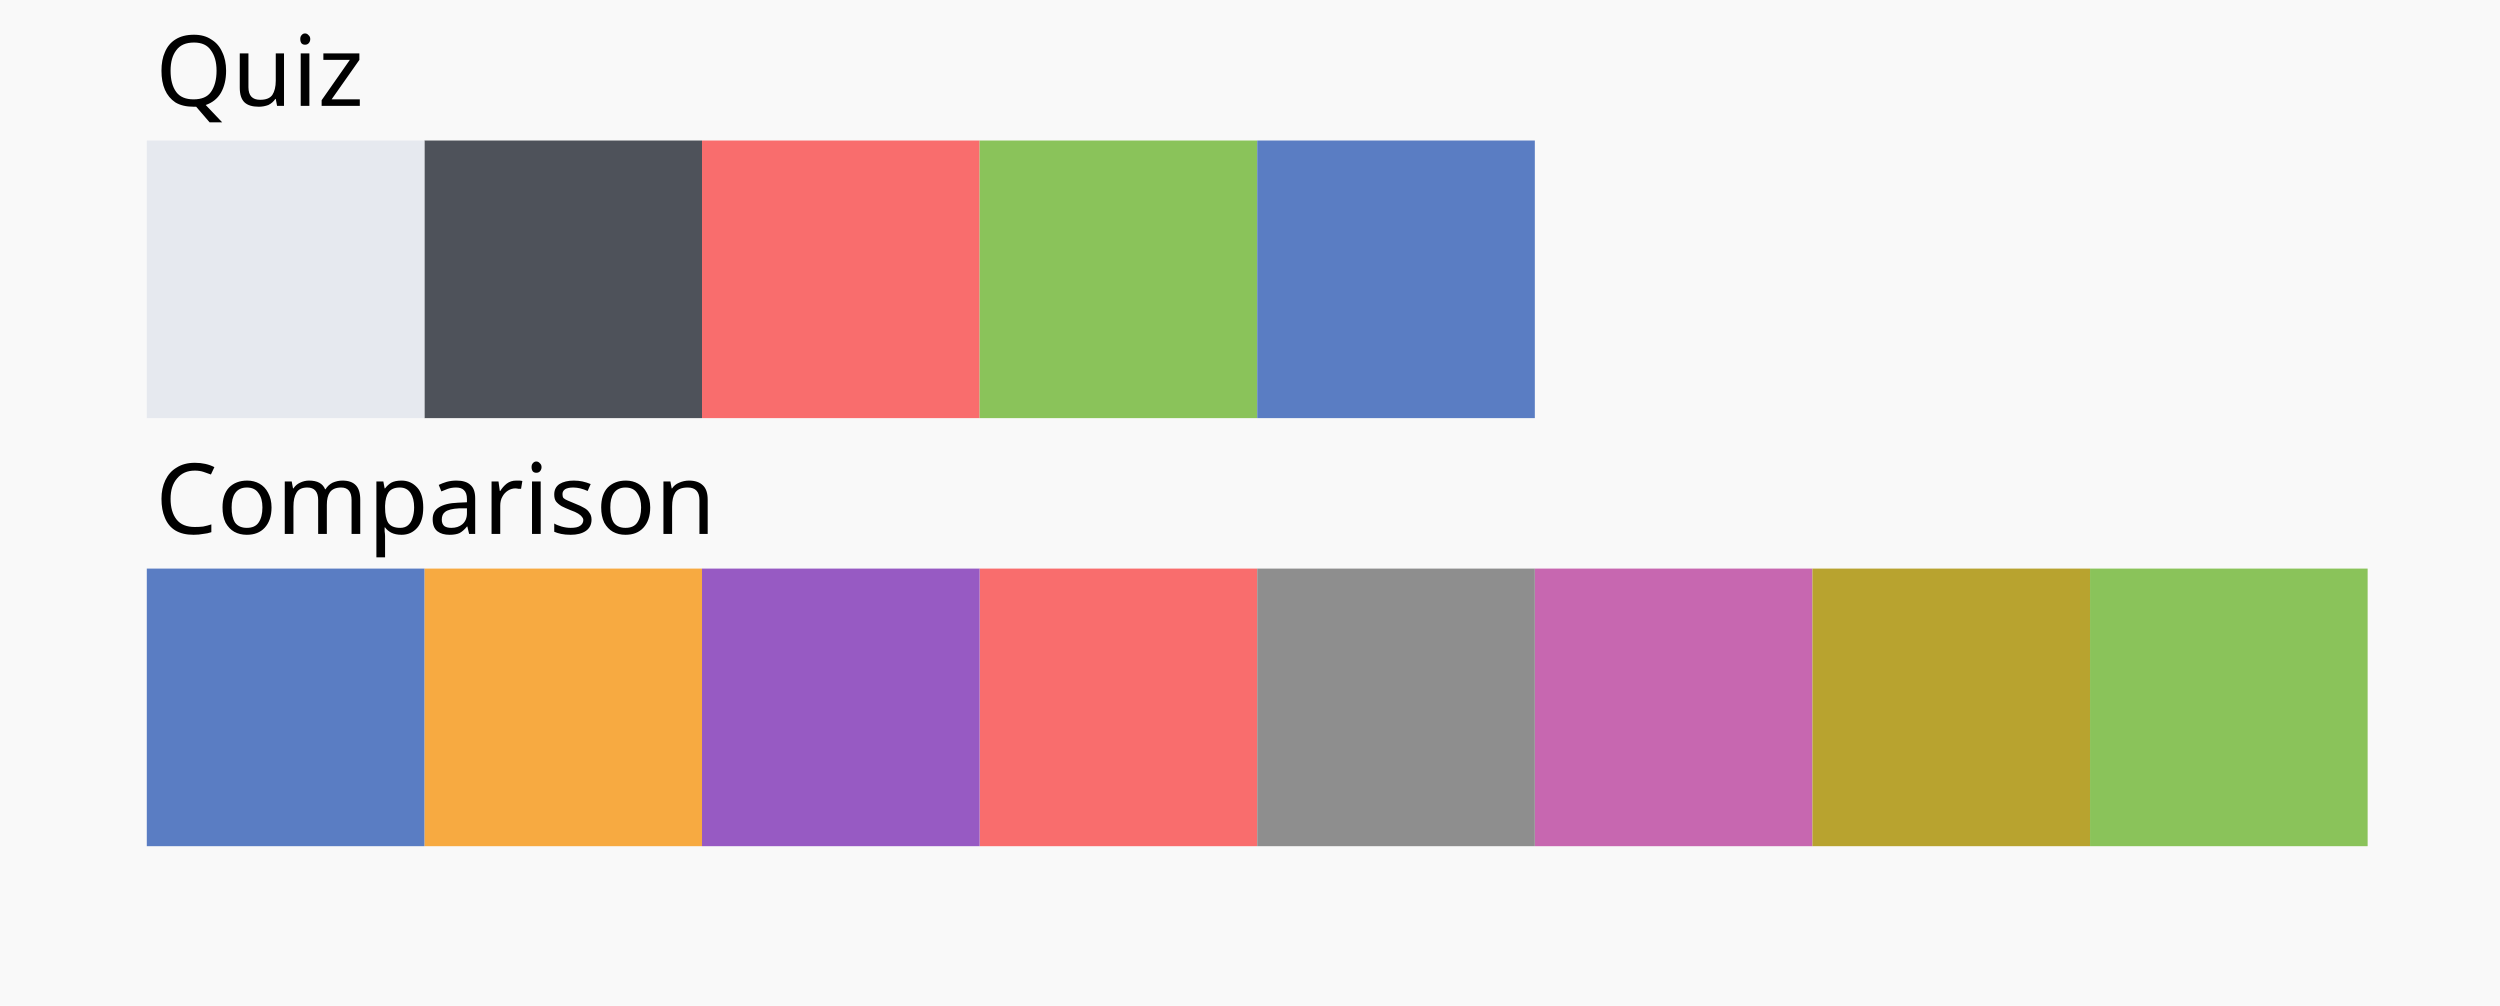
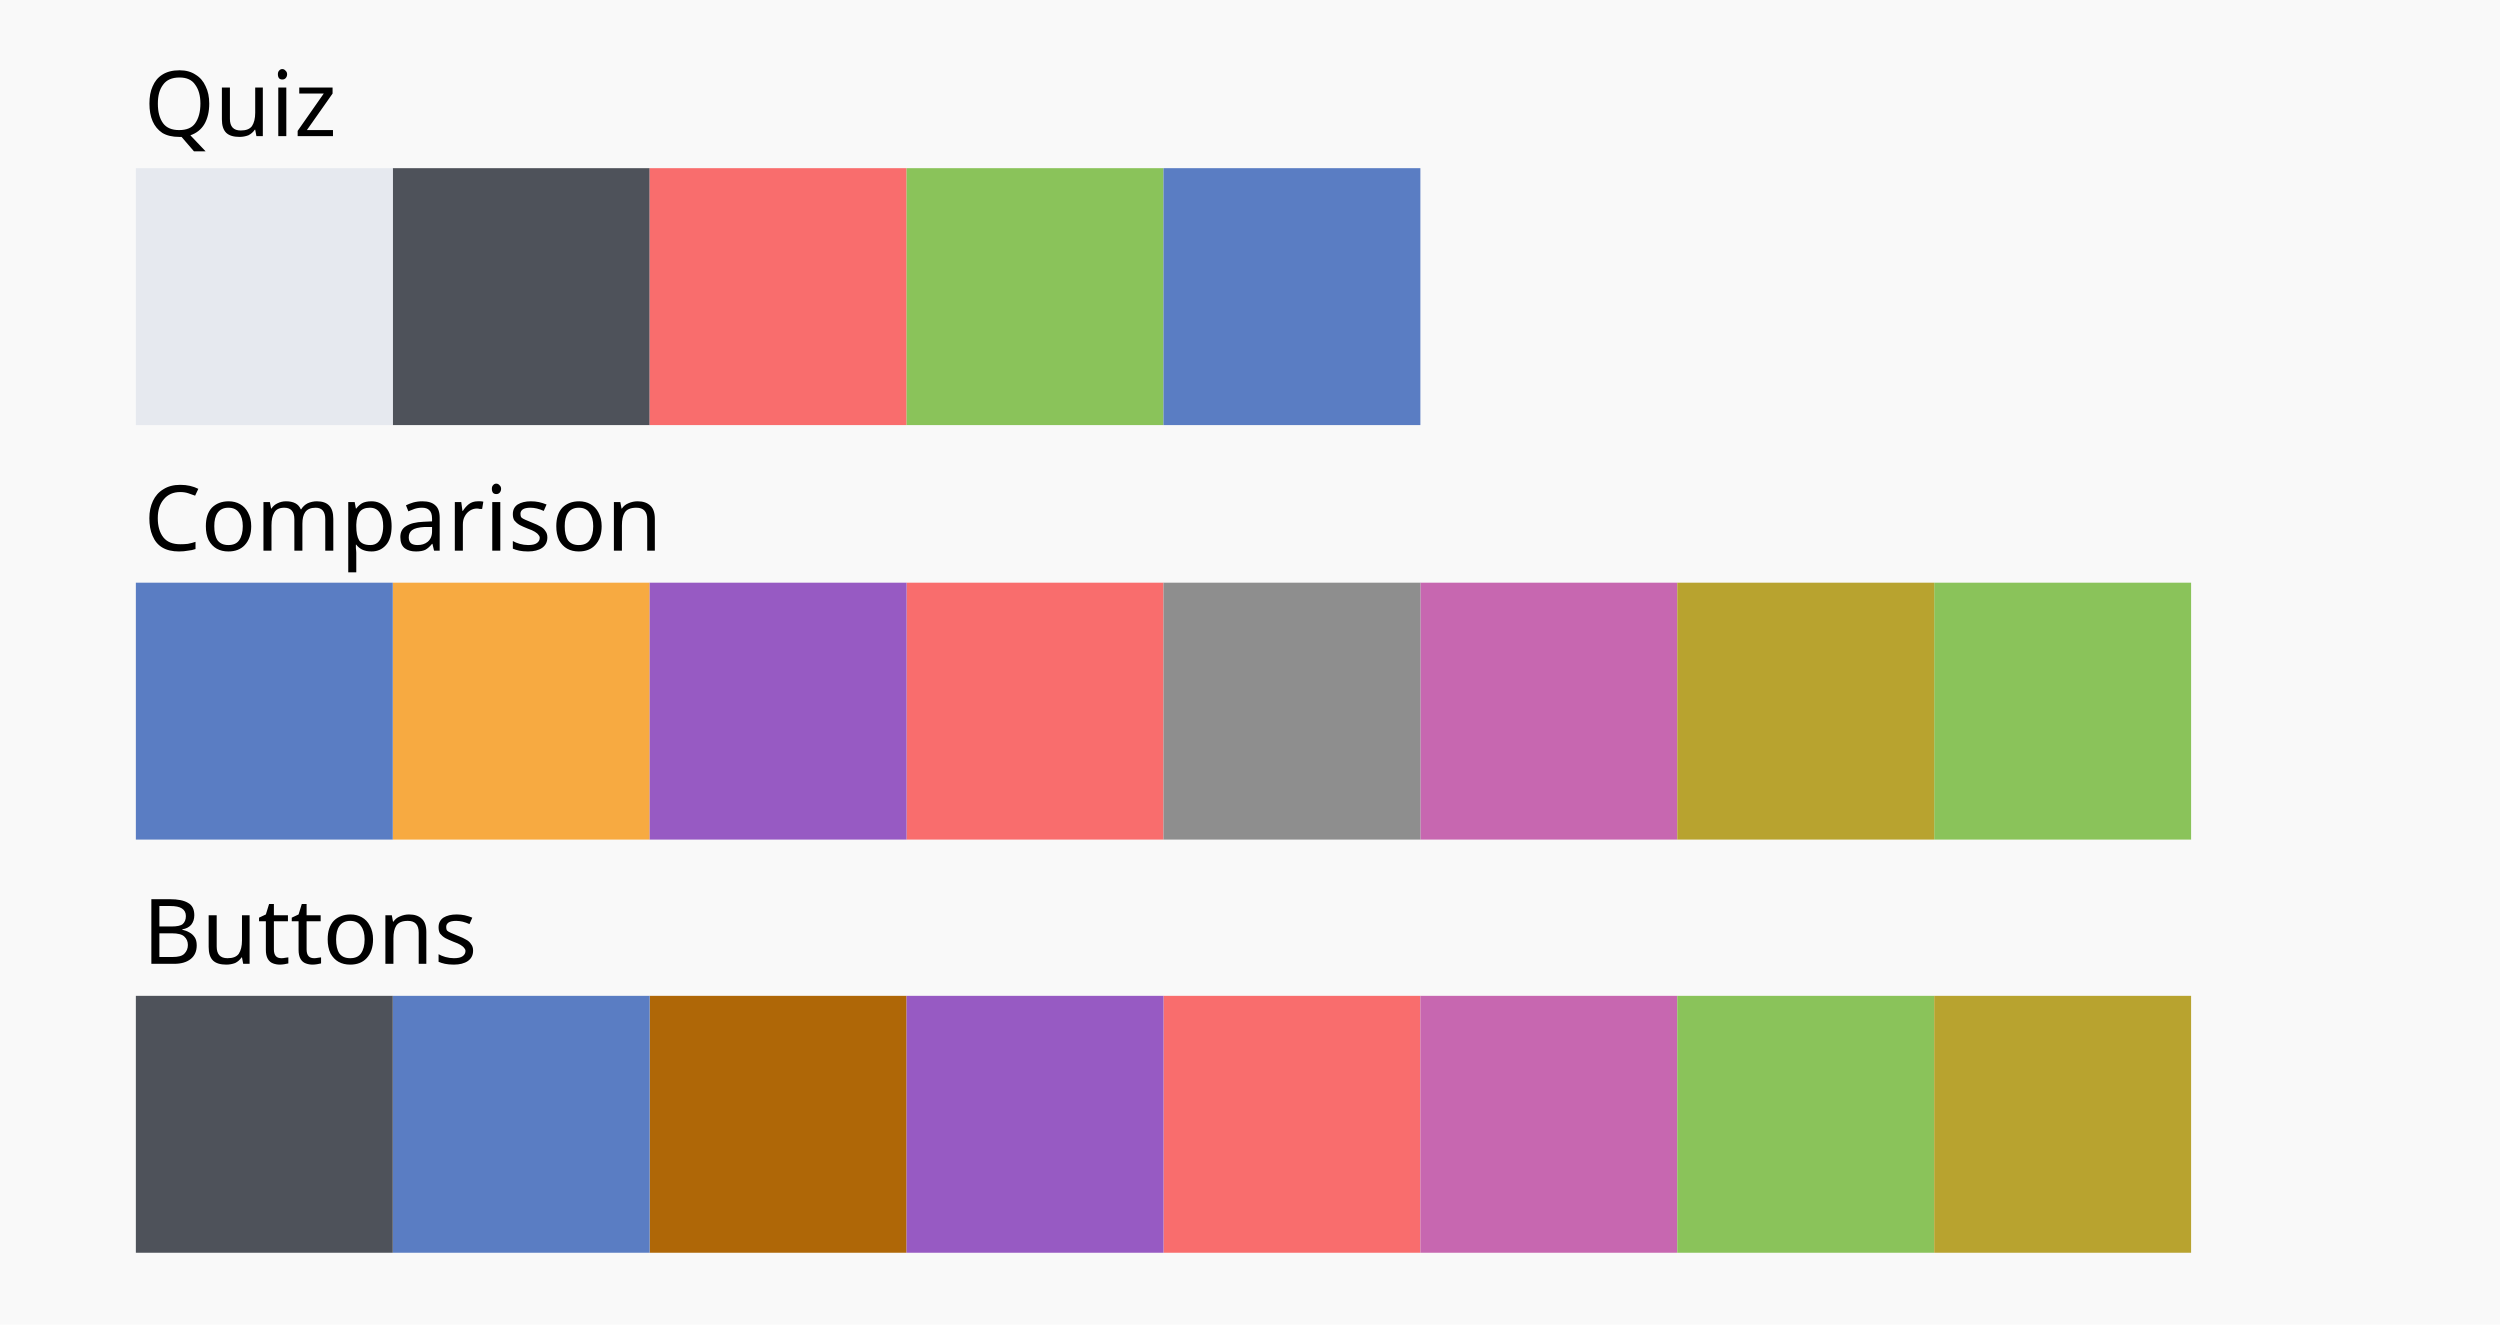
- <svg xmlns="http://www.w3.org/2000/svg" width="90.056mm" height="36.232mm" viewBox="0 0 90.056 36.232" version="1.1" id="svg1" xml:space="preserve">
+ <svg xmlns="http://www.w3.org/2000/svg" width="97.312mm" height="51.563mm" viewBox="0 0 97.312 51.563" version="1.1" id="svg1" xml:space="preserve">
  <defs id="defs1" />
  <g id="layer1" transform="translate(-76.21772,-102.5771)">
-     <rect style="fill:#f9f9f9;fill-opacity:1;stroke-width:1.286;-inkscape-stroke:none" id="rect3" width="90.056" height="36.232" x="76.218" y="102.577" />
-     <g id="g995" transform="translate(3.799862)">
-       <g id="g2">
-         <rect style="fill:#4e525a;fill-opacity:1;stroke-width:0.941;-inkscape-stroke:none" id="rect1" width="10" height="10" x="87.706" y="107.639" />
-         <rect style="fill:#f96d6d;fill-opacity:1;stroke-width:0.941;-inkscape-stroke:none" id="rect1-6" width="10" height="10" x="97.706" y="107.639" />
-         <rect style="fill:#8ac35a;fill-opacity:1;stroke-width:0.941;-inkscape-stroke:none" id="rect1-6-9" width="10" height="10" x="107.706" y="107.639" />
-         <rect style="fill:#5a7dc3;fill-opacity:1;stroke-width:0.941;-inkscape-stroke:none" id="rect1-6-9-6" width="10" height="10" x="117.706" y="107.639" />
-         <rect style="fill:#e6e9ef;fill-opacity:1;stroke-width:1.042;-inkscape-stroke:none" id="rect2" width="10" height="10" x="77.706" y="107.639" />
+     <rect style="fill:#f9f9f9;fill-opacity:1;stroke-width:1.595;-inkscape-stroke:none" id="rect3" width="97.312" height="51.563" x="76.218" y="102.577" />
+     <g id="g4" transform="translate(0,1.484291)">
+       <g id="g995" transform="translate(3.799862)">
+         <g id="g2">
+           <rect style="fill:#4e525a;fill-opacity:1;stroke-width:0.941;-inkscape-stroke:none" id="rect1" width="10" height="10" x="87.706" y="107.639" />
+           <rect style="fill:#f96d6d;fill-opacity:1;stroke-width:0.941;-inkscape-stroke:none" id="rect1-6" width="10" height="10" x="97.706" y="107.639" />
+           <rect style="fill:#8ac35a;fill-opacity:1;stroke-width:0.941;-inkscape-stroke:none" id="rect1-6-9" width="10" height="10" x="107.706" y="107.639" />
+           <rect style="fill:#5a7dc3;fill-opacity:1;stroke-width:0.941;-inkscape-stroke:none" id="rect1-6-9-6" width="10" height="10" x="117.706" y="107.639" />
+           <rect style="fill:#e6e9ef;fill-opacity:1;stroke-width:1.042;-inkscape-stroke:none" id="rect2" width="10" height="10" x="77.706" y="107.639" />
+         </g>
+         <text xml:space="preserve" style="font-size:3.528px;line-height:1.25;font-family:'Times New Roman';-inkscape-font-specification:'Times New Roman, ';letter-spacing:0px;word-spacing:0px;stroke-width:0.265" x="78.014" y="106.394" id="text2">
+           <tspan id="tspan2" style="font-style:normal;font-variant:normal;font-weight:normal;font-stretch:normal;font-family:Cantarell;-inkscape-font-specification:Cantarell;stroke-width:0.265" x="78.014" y="106.394">Quiz</tspan>
+         </text>
      </g>
-       <text xml:space="preserve" style="font-size:3.528px;line-height:1.25;font-family:'Times New Roman';-inkscape-font-specification:'Times New Roman, ';letter-spacing:0px;word-spacing:0px;stroke-width:0.265" x="78.014" y="106.394" id="text2">
-         <tspan id="tspan2" style="font-style:normal;font-variant:normal;font-weight:normal;font-stretch:normal;font-family:Cantarell;-inkscape-font-specification:Cantarell;stroke-width:0.265" x="78.014" y="106.394">Quiz</tspan>
-       </text>
-     </g>
-     <g id="g995-6" transform="translate(3.799862,15.41986)">
-       <g id="g2-7">
-         <rect style="fill:#f7aa41;fill-opacity:1;stroke-width:0.941;-inkscape-stroke:none" id="rect1-5" width="10" height="10" x="87.706" y="107.639" />
-         <rect style="fill:#c767b0;fill-opacity:1;stroke-width:0.941;-inkscape-stroke:none" id="rect1-6-3" width="10" height="10" x="127.706" y="107.639" />
-         <rect style="fill:#f96d6d;fill-opacity:1;stroke-width:0.941;-inkscape-stroke:none" id="rect1-6-9-5" width="10" height="10" x="107.706" y="107.639" />
-         <rect style="fill:#975ac3;fill-opacity:1;stroke-width:0.941;-inkscape-stroke:none" id="rect1-6-9-6-6" width="10" height="10" x="97.706" y="107.639" />
-         <rect style="fill:#8ac35a;fill-opacity:1;stroke-width:0.941;-inkscape-stroke:none" id="rect1-6-9-6-6-7" width="10" height="10" x="147.706" y="107.639" />
-         <rect style="fill:#8e8e8e;fill-opacity:1;stroke-width:0.941;-inkscape-stroke:none" id="rect1-6-9-6-6-7-0" width="10" height="10" x="117.706" y="107.639" />
-         <rect style="fill:#b8a32f;fill-opacity:1;stroke-width:0.941;-inkscape-stroke:none" id="rect1-6-9-6-6-7-0-9" width="10" height="10" x="137.706" y="107.639" />
-         <rect style="fill:#5a7dc3;fill-opacity:1;stroke-width:1.042;-inkscape-stroke:none" id="rect2-2" width="10" height="10" x="77.706" y="107.639" />
+       <g id="g3" transform="translate(0,0.714847)">
+         <g id="g2-7" transform="translate(3.799862,15.41986)">
+           <rect style="fill:#f7aa41;fill-opacity:1;stroke-width:0.941;-inkscape-stroke:none" id="rect1-5" width="10" height="10" x="87.706" y="107.639" />
+           <rect style="fill:#c767b0;fill-opacity:1;stroke-width:0.941;-inkscape-stroke:none" id="rect1-6-3" width="10" height="10" x="127.706" y="107.639" />
+           <rect style="fill:#f96d6d;fill-opacity:1;stroke-width:0.941;-inkscape-stroke:none" id="rect1-6-9-5" width="10" height="10" x="107.706" y="107.639" />
+           <rect style="fill:#975ac3;fill-opacity:1;stroke-width:0.941;-inkscape-stroke:none" id="rect1-6-9-6-6" width="10" height="10" x="97.706" y="107.639" />
+           <rect style="fill:#8ac35a;fill-opacity:1;stroke-width:0.941;-inkscape-stroke:none" id="rect1-6-9-6-6-7" width="10" height="10" x="147.706" y="107.639" />
+           <rect style="fill:#8e8e8e;fill-opacity:1;stroke-width:0.941;-inkscape-stroke:none" id="rect1-6-9-6-6-7-0" width="10" height="10" x="117.706" y="107.639" />
+           <rect style="fill:#b8a32f;fill-opacity:1;stroke-width:0.941;-inkscape-stroke:none" id="rect1-6-9-6-6-7-0-9" width="10" height="10" x="137.706" y="107.639" />
+           <rect style="fill:#5a7dc3;fill-opacity:1;stroke-width:1.042;-inkscape-stroke:none" id="rect2-2" width="10" height="10" x="77.706" y="107.639" />
+         </g>
+         <text xml:space="preserve" style="font-size:3.528px;line-height:1.25;font-family:'Times New Roman';-inkscape-font-specification:'Times New Roman, ';letter-spacing:0px;word-spacing:0px;stroke-width:0.265" x="81.814" y="121.814" id="text2-9">
+           <tspan id="tspan2-1" style="font-style:normal;font-variant:normal;font-weight:normal;font-stretch:normal;font-family:Cantarell;-inkscape-font-specification:Cantarell;stroke-width:0.265" x="81.814" y="121.814">Comparison</tspan>
+         </text>
      </g>
-       <text xml:space="preserve" style="font-size:3.528px;line-height:1.25;font-family:'Times New Roman';-inkscape-font-specification:'Times New Roman, ';letter-spacing:0px;word-spacing:0px;stroke-width:0.265" x="78.014" y="106.394" id="text2-9">
-         <tspan id="tspan2-1" style="font-style:normal;font-variant:normal;font-weight:normal;font-stretch:normal;font-family:Cantarell;-inkscape-font-specification:Cantarell;stroke-width:0.265" x="78.014" y="106.394">Comparison</tspan>
-       </text>
+       <g id="g1">
+         <g id="g2-7-5" transform="translate(13.79986,32.21649)">
+           <rect style="fill:#af6707;fill-opacity:1;stroke-width:0.941;-inkscape-stroke:none" id="rect1-5-3" width="10" height="10" x="87.706" y="107.639" />
+           <rect style="fill:#f96d6d;fill-opacity:1;stroke-width:0.941;-inkscape-stroke:none" id="rect1-6-9-5-6" width="10" height="10" x="107.706" y="107.639" />
+           <rect style="fill:#975ac3;fill-opacity:1;stroke-width:0.941;-inkscape-stroke:none" id="rect1-6-9-6-6-2" width="10" height="10" x="97.706" y="107.639" />
+           <rect style="fill:#c767b0;fill-opacity:1;stroke-width:0.941;-inkscape-stroke:none" id="rect1-6-3-5" width="10" height="10" x="117.706" y="107.639" />
+           <rect style="fill:#8ac35a;fill-opacity:1;stroke-width:0.941;-inkscape-stroke:none" id="rect1-6-9-6-6-7-9" width="10" height="10" x="127.706" y="107.639" />
+           <rect style="fill:#b8a32f;fill-opacity:1;stroke-width:0.941;-inkscape-stroke:none" id="rect1-6-9-6-6-7-0-9-2" width="10" height="10" x="137.706" y="107.639" />
+           <rect style="fill:#5a7dc3;fill-opacity:1;stroke-width:1.042;-inkscape-stroke:none" id="rect2-2-7" width="10" height="10" x="77.706" y="107.639" />
+           <rect style="fill:#4e525a;fill-opacity:1;stroke-width:0.941;-inkscape-stroke:none" id="rect1-3" width="10" height="10" x="67.706" y="107.639" />
+         </g>
+         <text xml:space="preserve" style="font-size:3.528px;line-height:1.25;font-family:'Times New Roman';-inkscape-font-specification:'Times New Roman, ';letter-spacing:0px;word-spacing:0px;stroke-width:0.265" x="81.766" y="138.61" id="text2-9-0">
+           <tspan id="tspan2-1-9" style="font-style:normal;font-variant:normal;font-weight:normal;font-stretch:normal;font-family:Cantarell;-inkscape-font-specification:Cantarell;stroke-width:0.265" x="81.766" y="138.61">Buttons</tspan>
+         </text>
+       </g>
    </g>
  </g>
</svg>
